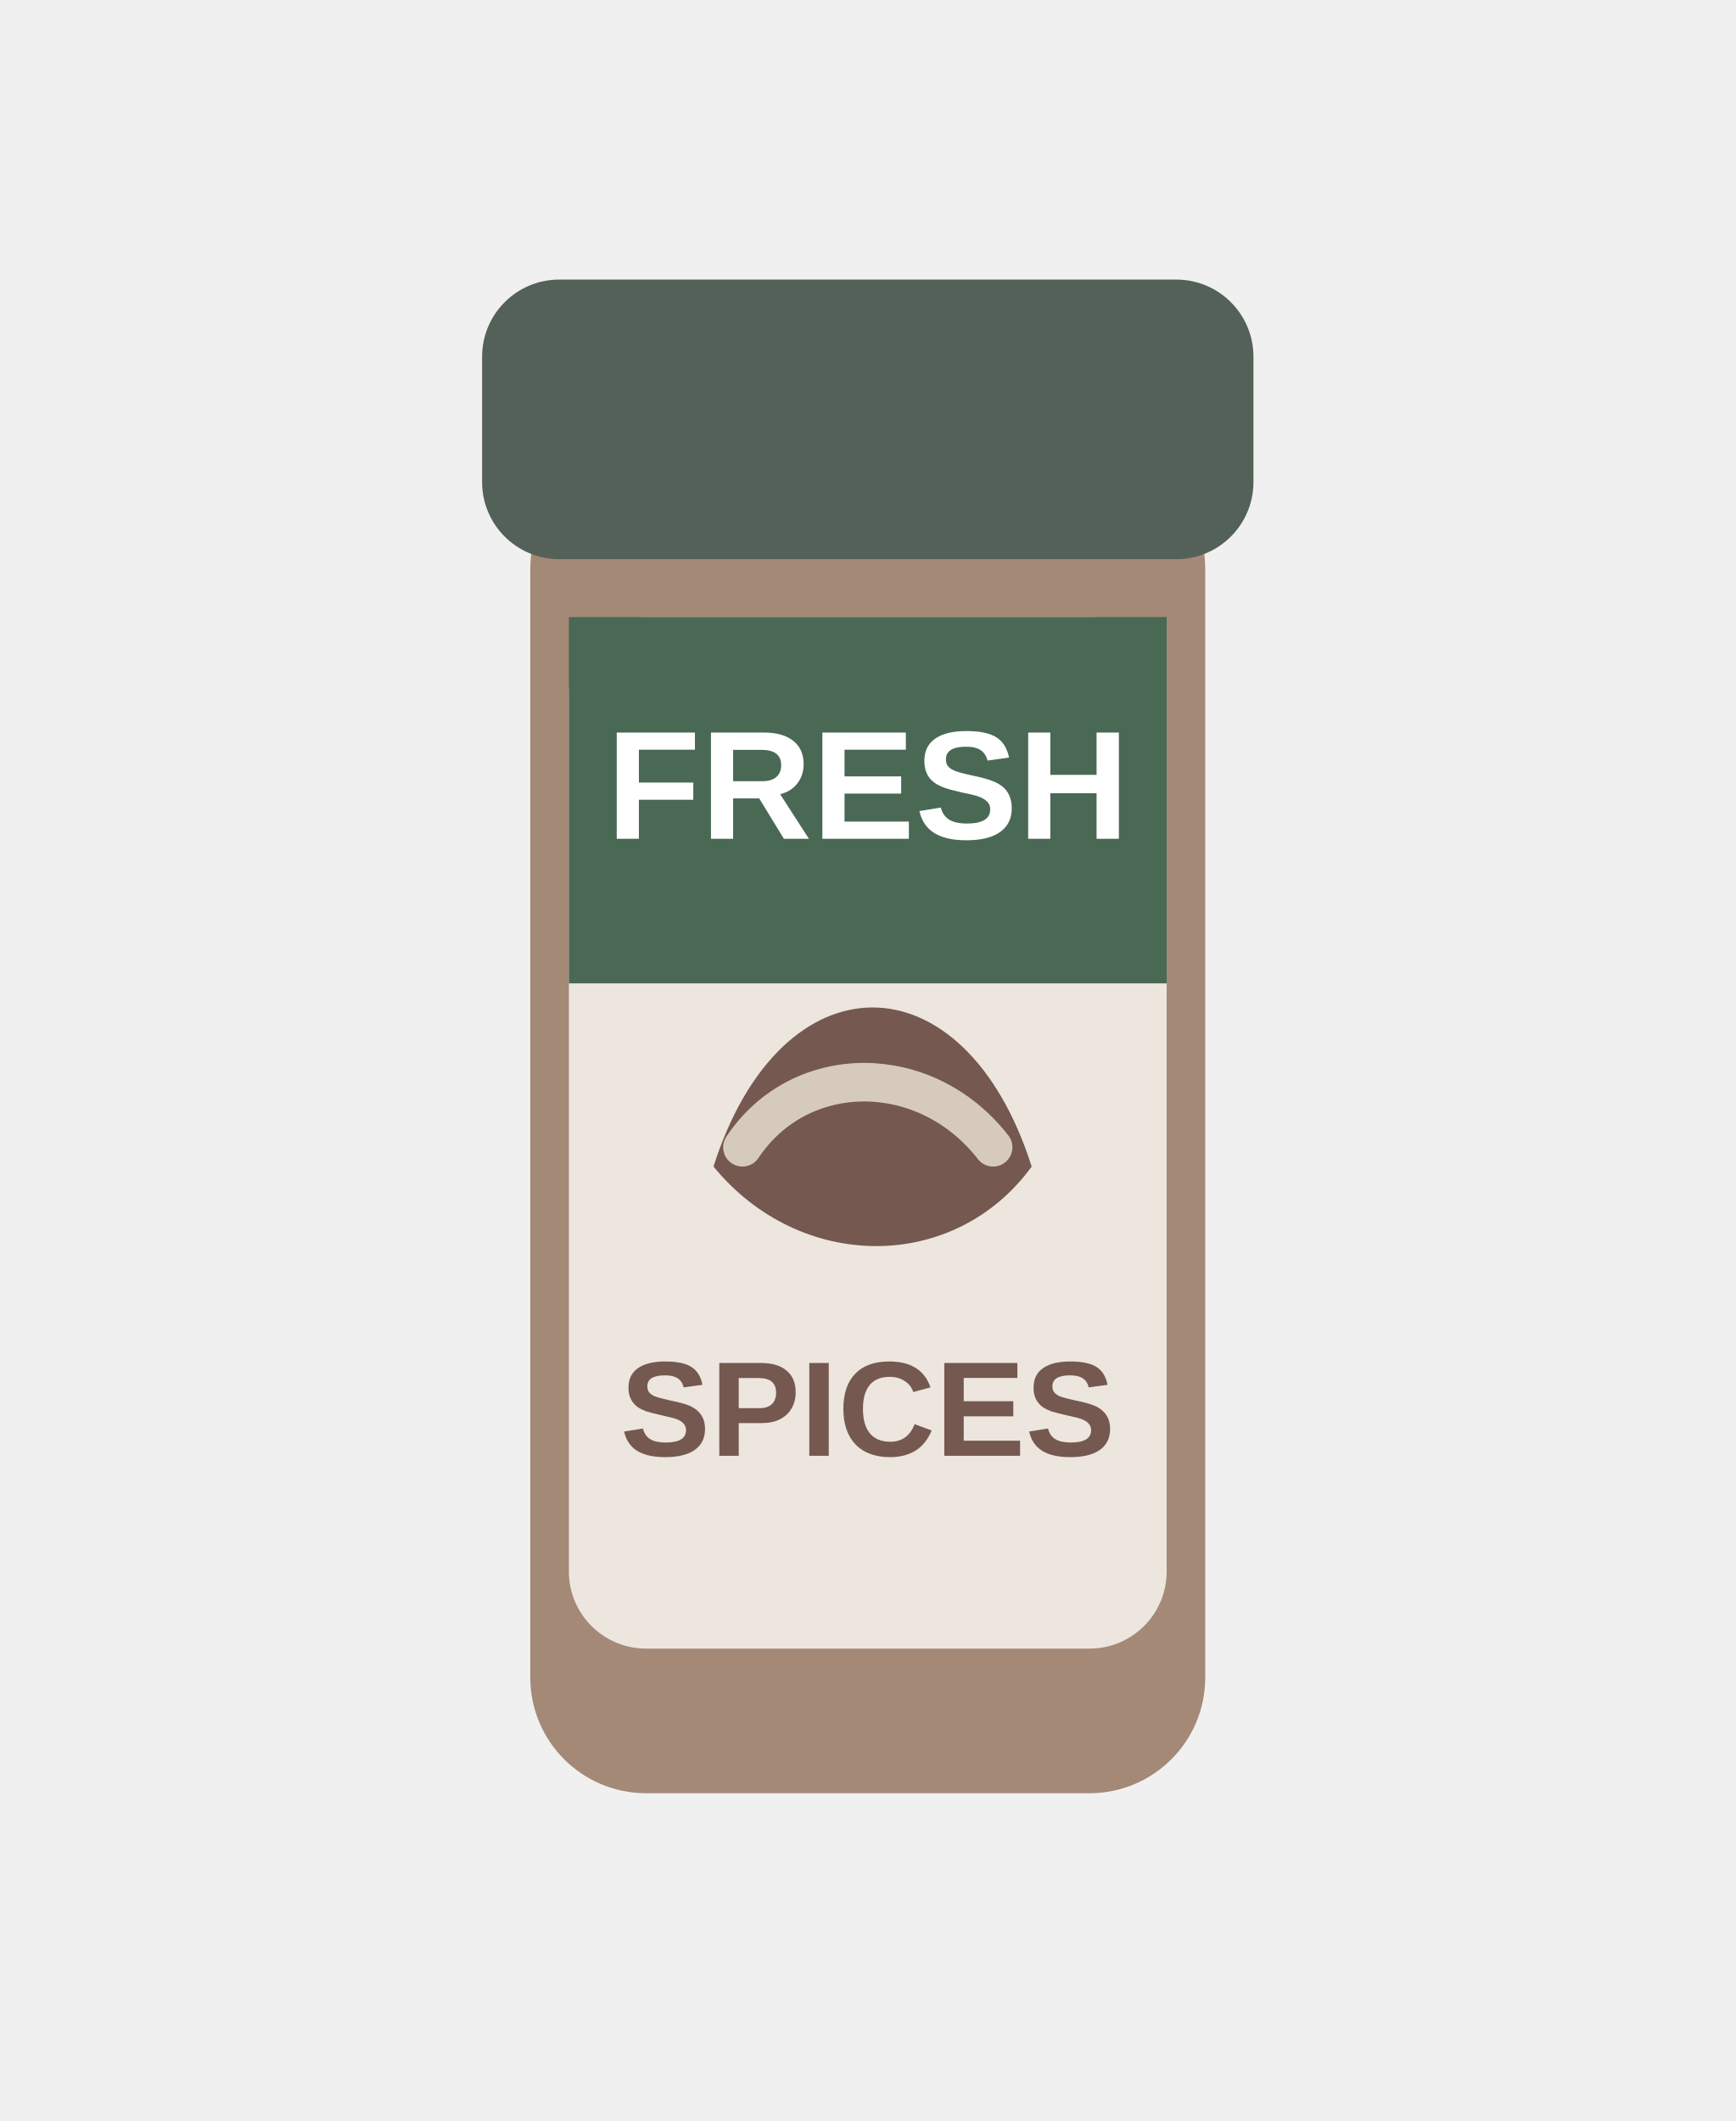
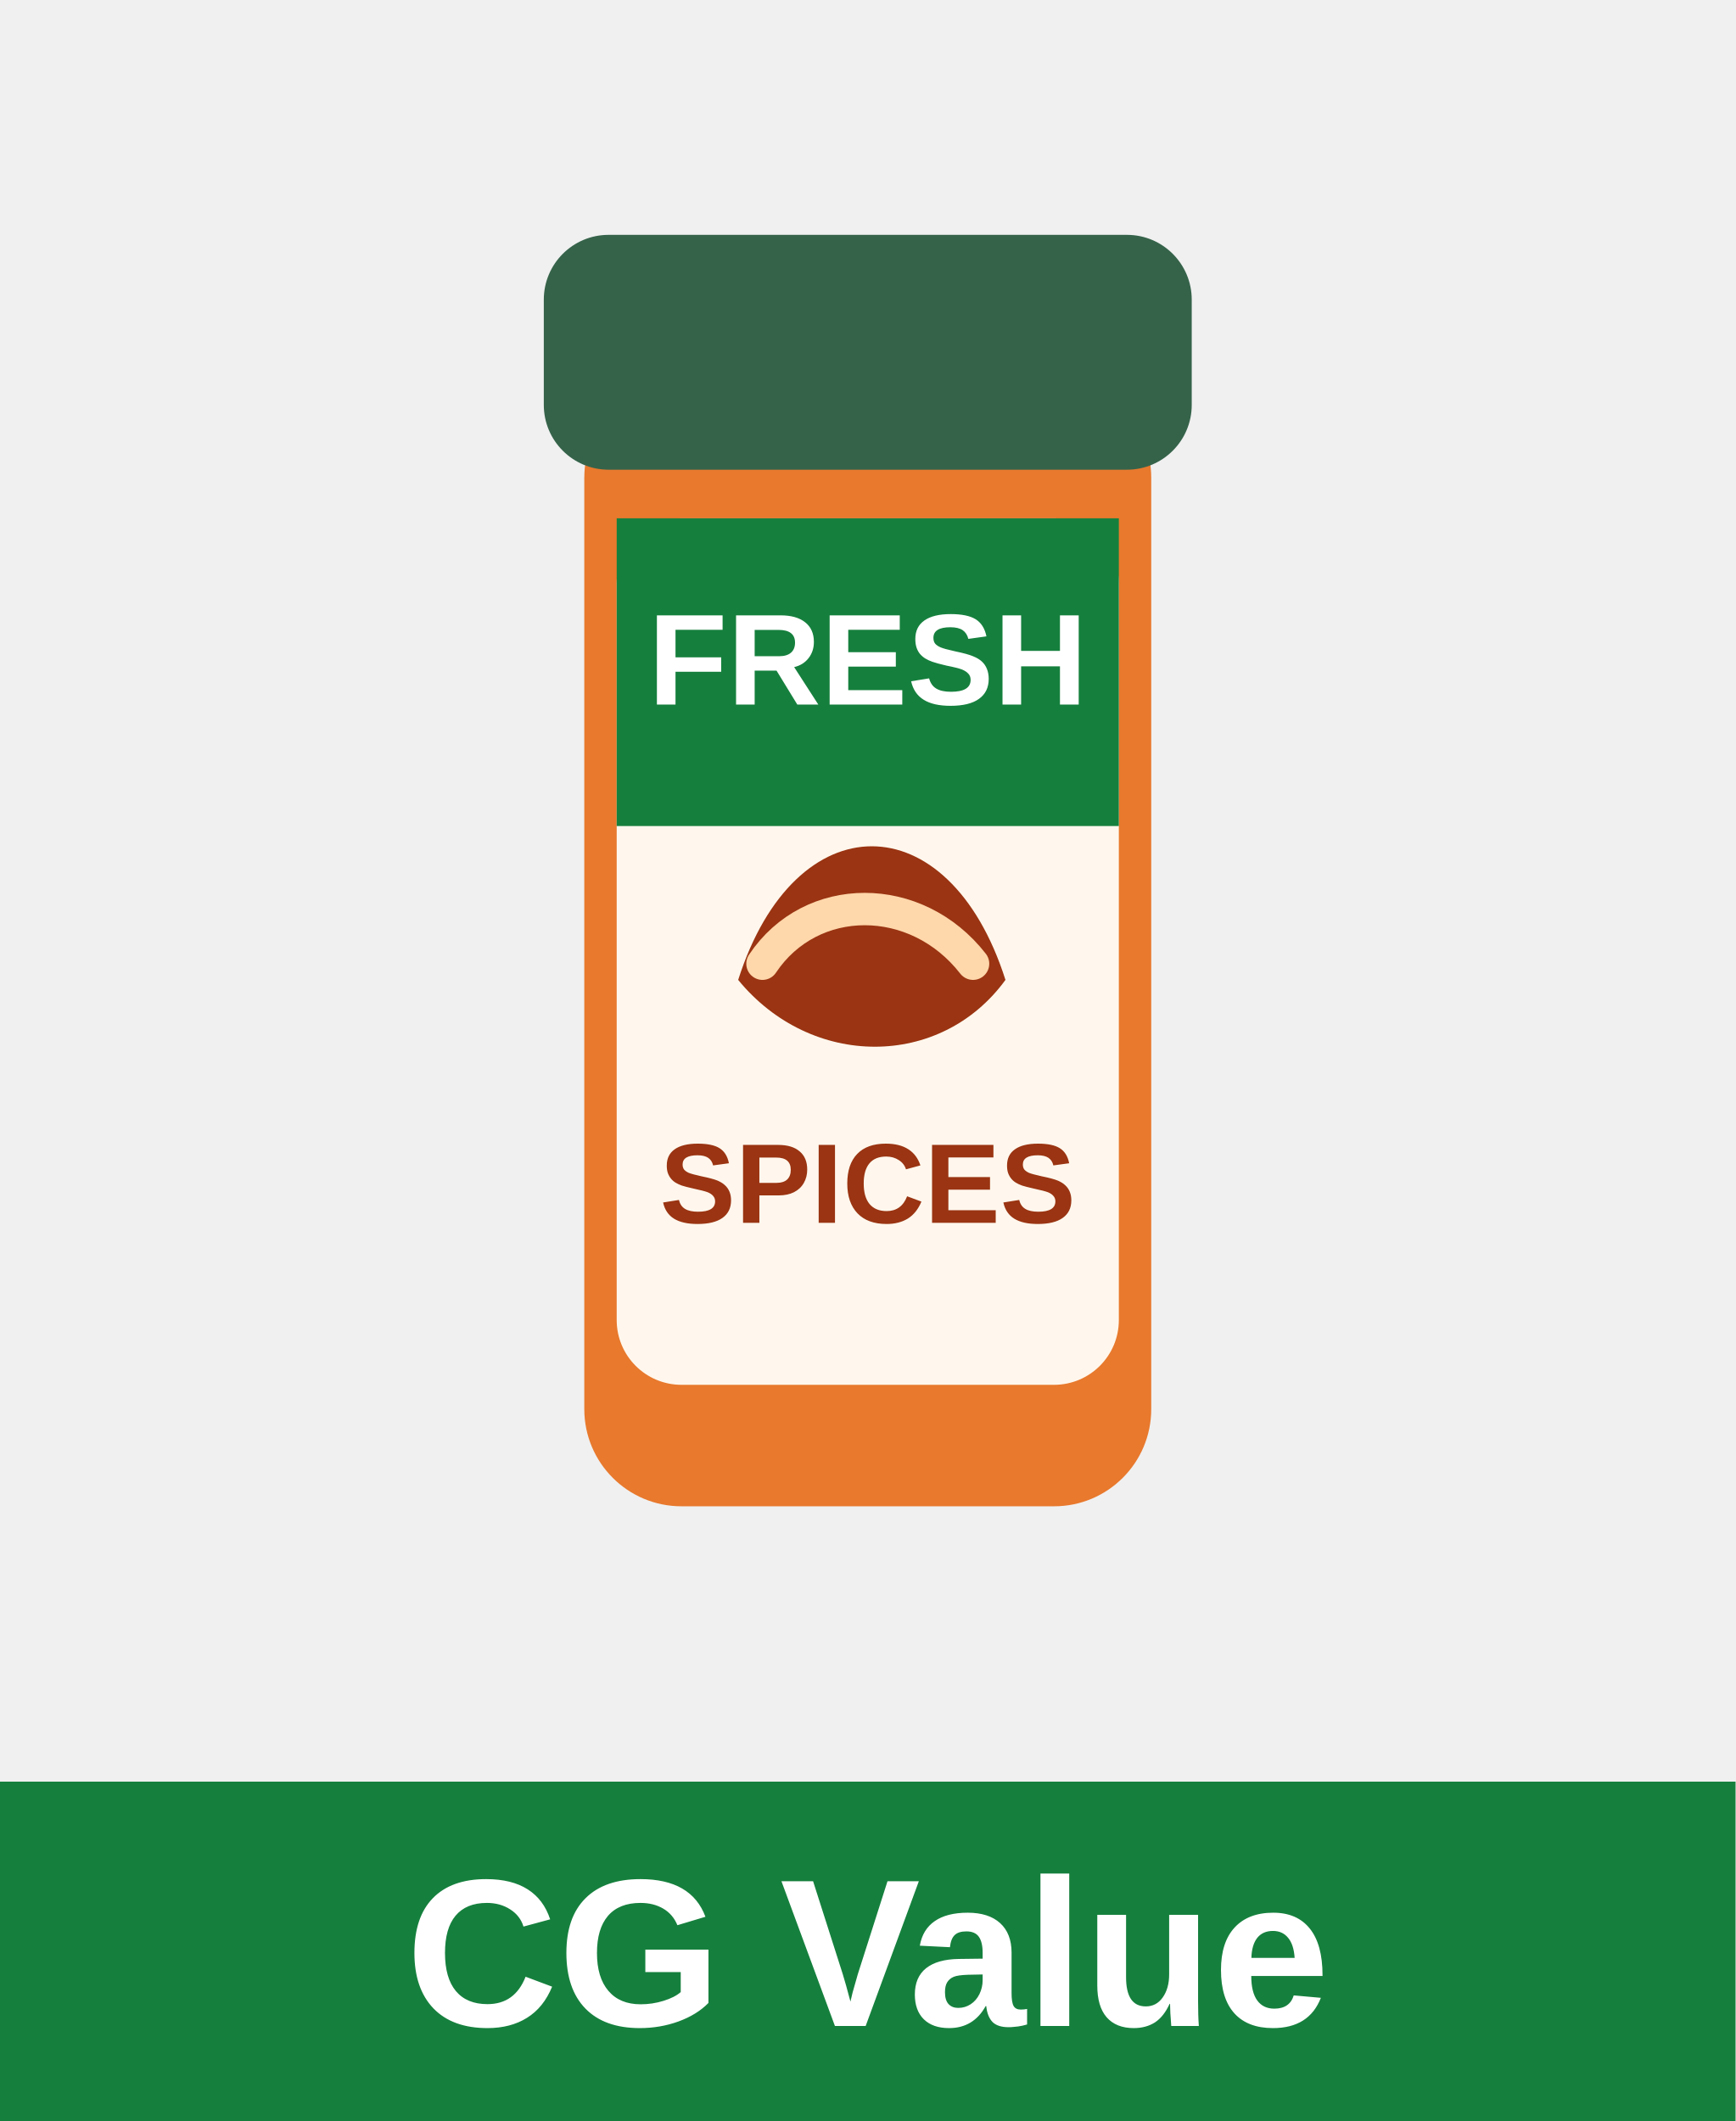
<svg xmlns="http://www.w3.org/2000/svg" viewBox="0 0 180 220">
-   <rect x="55" y="47" width="70" height="139" rx="12" fill="#a48976" />
-   <rect x="50" y="29" width="80" height="29" rx="8" fill="#536159" />
-   <rect x="59" y="64" width="62" height="107" rx="8" fill="#ece6df" />
-   <path d="M59 64h62v38H59z" fill="#496955" />
-   <text x="90" y="87" text-anchor="middle" font-family="Arial,sans-serif" font-size="16" font-weight="bold" fill="white">FRESH</text>
-   <path d="M74 121c7-22 26-22 33 0-8 11-24 11-33 0z" fill="#75584f" />
-   <path d="M77 119c6-9 19-9 26 0" fill="none" stroke="#d6cabc" stroke-width="4" stroke-linecap="round" />
-   <text x="90" y="151" text-anchor="middle" font-family="Arial,sans-serif" font-size="14" font-weight="bold" fill="#75584f">SPICES</text>
+   <g transform="translate(90 0) scale(0.84) translate(-90 0)">
+     <rect x="55" y="47" width="70" height="139" rx="12" fill="#e8792d" />
+     <rect x="50" y="29" width="80" height="29" rx="8" fill="#35634a" />
+     <rect x="59" y="64" width="62" height="107" rx="8" fill="#fff7ed" />
+     <path d="M59 64h62v38H59z" fill="#15803d" />
+     <text x="90" y="87" text-anchor="middle" font-family="Arial,sans-serif" font-size="16" font-weight="bold" fill="white">FRESH</text>
+     <path d="M74 121c7-22 26-22 33 0-8 11-24 11-33 0z" fill="#9a3412" />
+     <path d="M77 119c6-9 19-9 26 0" fill="none" stroke="#fed7aa" stroke-width="4" stroke-linecap="round" />
+     <text x="90" y="151" text-anchor="middle" font-family="Arial,sans-serif" font-size="14" font-weight="bold" fill="#9a3412">SPICES</text>
+   </g>
+   <g>
+     <rect x="0" y="184.8" width="180" height="35.2" fill="#15803d" />
+     <text x="90" y="210.144" text-anchor="middle" font-family="Arial,Helvetica,sans-serif" font-weight="bold" font-size="21.824" fill="#ffffff">CG Value</text>
+   </g>
</svg>
